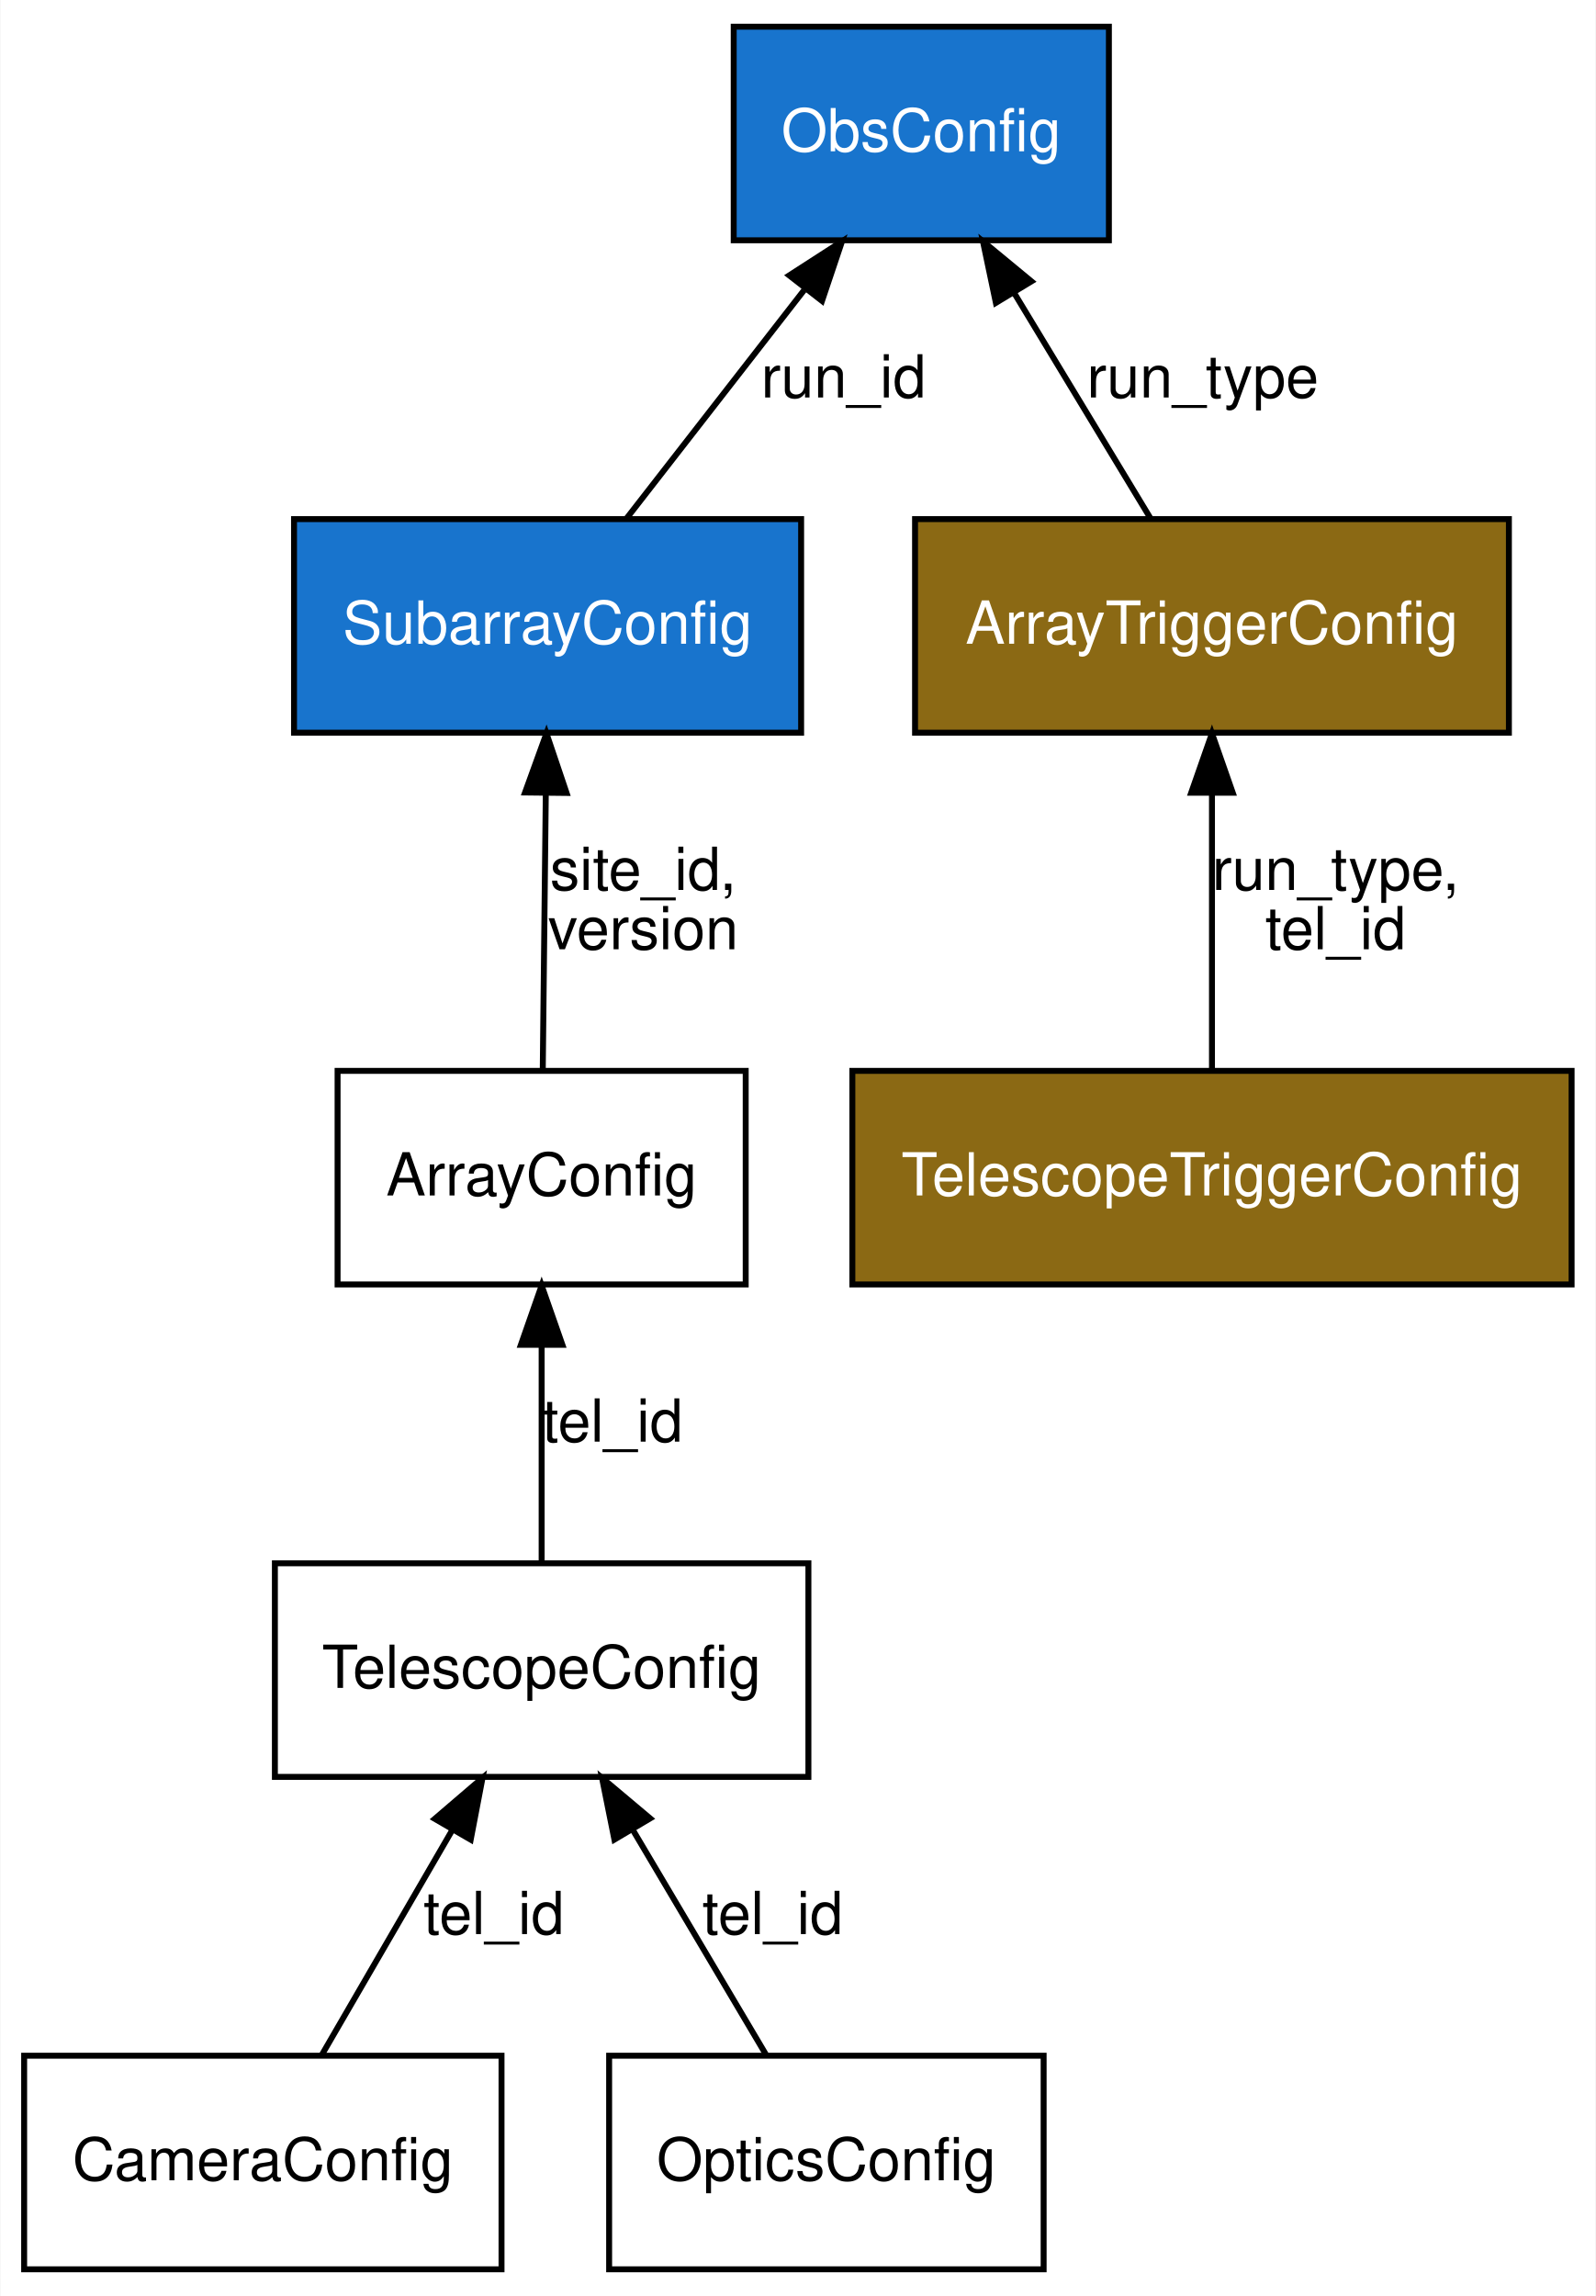
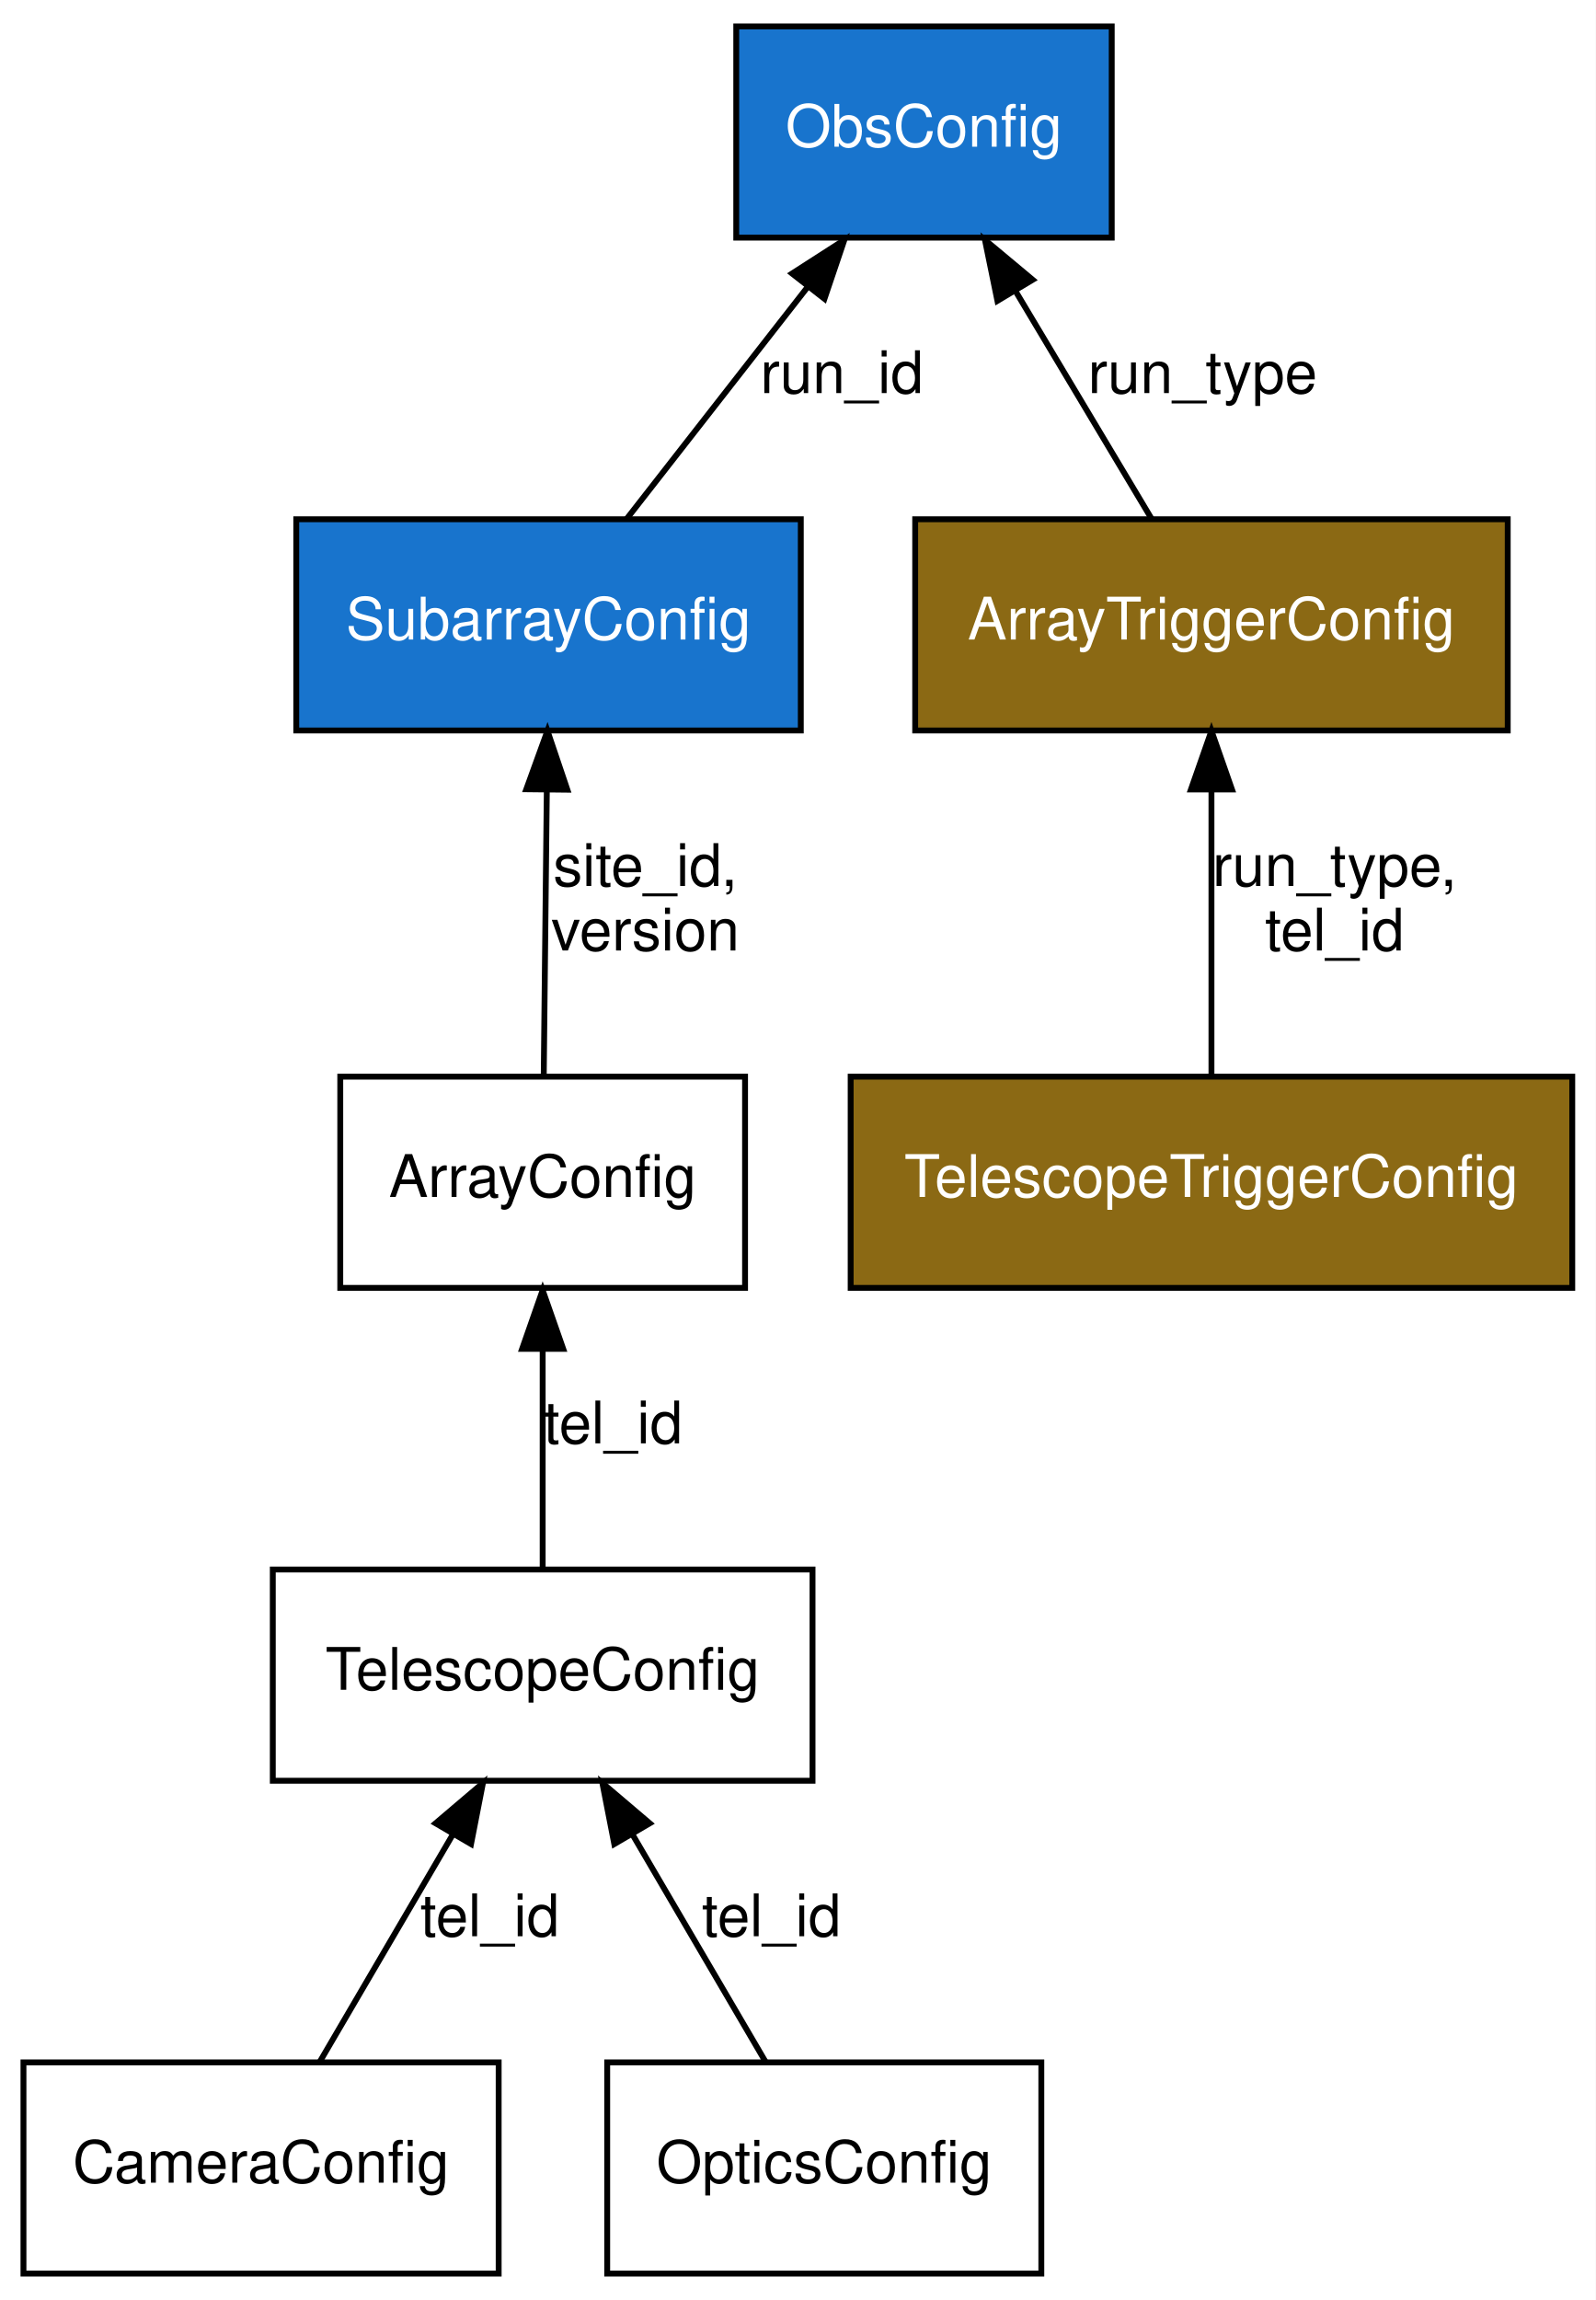
- <svg xmlns="http://www.w3.org/2000/svg" width="269pt" height="387pt" viewBox="0.00 0.00 268.86 387.00">
-   <g id="graph0" class="graph" transform="scale(1 1) rotate(0) translate(4 383)">
-     <polygon fill="white" stroke="none" points="-4,4 -4,-383 264.858,-383 264.858,4 -4,4" />
+ <svg xmlns="http://www.w3.org/2000/svg" width="272pt" height="392pt" viewBox="0.00 0.00 272.00 392.00">
+   <g id="graph0" class="graph" transform="scale(1 1) rotate(0) translate(4 388)">
+     <polygon fill="white" stroke="none" points="-4,4 -4,-388 268,-388 268,4 -4,4" />
    <g id="node1" class="node">
-       <polygon fill="#1874cd" stroke="black" points="119.613,-342.5 119.613,-378.5 182.859,-378.5 182.859,-342.5 119.613,-342.5" />
-       <text text-anchor="middle" x="151.236" y="-357.5" font-family="Helvetica Neue, Helvetica, Arial, sans-serif" font-size="10.00" fill="white">ObsConfig</text>
+       <polygon fill="#1874cd" stroke="black" points="121.5,-347.5 121.5,-383.5 185.5,-383.5 185.5,-347.5 121.5,-347.5" />
+       <text text-anchor="middle" x="153.5" y="-363" font-family="Helvetica Neue, Helvetica, Arial, sans-serif" font-size="10.00" fill="white">ObsConfig</text>
    </g>
    <g id="node2" class="node">
-       <polygon fill="#1874cd" stroke="black" points="45.495,-259.5 45.495,-295.5 130.978,-295.5 130.978,-259.5 45.495,-259.5" />
-       <text text-anchor="middle" x="88.236" y="-274.5" font-family="Helvetica Neue, Helvetica, Arial, sans-serif" font-size="10.00" fill="white">SubarrayConfig</text>
+       <polygon fill="#1874cd" stroke="black" points="46.5,-263.5 46.5,-299.5 132.5,-299.5 132.5,-263.5 46.5,-263.5" />
+       <text text-anchor="middle" x="89.5" y="-279" font-family="Helvetica Neue, Helvetica, Arial, sans-serif" font-size="10.00" fill="white">SubarrayConfig</text>
    </g>
    <g id="edge1" class="edge">
-       <path fill="none" stroke="black" d="M131.472,-334.088C121.738,-321.574 110.26,-306.817 101.578,-295.653" />
-       <polygon fill="black" stroke="black" points="128.973,-336.577 137.876,-342.322 134.499,-332.28 128.973,-336.577" />
-       <text text-anchor="middle" x="138.135" y="-316" font-family="Helvetica Neue, Helvetica, Arial, sans-serif" font-size="10.00">run_id</text>
+       <path fill="none" stroke="black" d="M133.662,-339.083C123.641,-326.243 111.751,-311.009 102.834,-299.584" />
+       <polygon fill="black" stroke="black" points="131.015,-341.38 139.927,-347.11 136.534,-337.073 131.015,-341.38" />
+       <text text-anchor="middle" x="139.5" y="-321" font-family="Helvetica Neue, Helvetica, Arial, sans-serif" font-size="10.00">run_id</text>
    </g>
    <g id="node3" class="node">
-       <polygon fill="#8b6914" stroke="black" points="150.183,-259.5 150.183,-295.5 250.29,-295.5 250.29,-259.5 150.183,-259.5" />
-       <text text-anchor="middle" x="200.236" y="-274.5" font-family="Helvetica Neue, Helvetica, Arial, sans-serif" font-size="10.00" fill="white">ArrayTriggerConfig</text>
+       <polygon fill="#8b6914" stroke="black" points="152,-263.5 152,-299.5 253,-299.5 253,-263.5 152,-263.5" />
+       <text text-anchor="middle" x="202.5" y="-279" font-family="Helvetica Neue, Helvetica, Arial, sans-serif" font-size="10.00" fill="white">ArrayTriggerConfig</text>
    </g>
    <g id="edge2" class="edge">
-       <path fill="none" stroke="black" d="M166.828,-333.727C174.351,-321.29 183.171,-306.709 189.86,-295.653" />
-       <polygon fill="black" stroke="black" points="163.809,-331.954 161.628,-342.322 169.799,-335.577 163.809,-331.954" />
-       <text text-anchor="middle" x="198.694" y="-316" font-family="Helvetica Neue, Helvetica, Arial, sans-serif" font-size="10.00">run_type</text>
+       <path fill="none" stroke="black" d="M169.128,-338.346C176.707,-325.664 185.594,-310.791 192.291,-299.584" />
+       <polygon fill="black" stroke="black" points="166.017,-336.73 163.892,-347.11 172.026,-340.321 166.017,-336.73" />
+       <text text-anchor="middle" x="201" y="-321" font-family="Helvetica Neue, Helvetica, Arial, sans-serif" font-size="10.00">run_type</text>
    </g>
    <g id="node5" class="node">
-       <polygon fill="none" stroke="black" points="52.837,-166.5 52.837,-202.5 121.635,-202.5 121.635,-166.5 52.837,-166.5" />
-       <text text-anchor="middle" x="87.236" y="-181.5" font-family="Helvetica Neue, Helvetica, Arial, sans-serif" font-size="10.00">ArrayConfig</text>
+       <polygon fill="none" stroke="black" points="54,-168.5 54,-204.5 123,-204.5 123,-168.5 54,-168.5" />
+       <text text-anchor="middle" x="88.5" y="-184" font-family="Helvetica Neue, Helvetica, Arial, sans-serif" font-size="10.00">ArrayConfig</text>
    </g>
    <g id="edge4" class="edge">
-       <path fill="none" stroke="black" d="M87.935,-249.049C87.768,-233.919 87.567,-215.611 87.424,-202.54" />
-       <polygon fill="black" stroke="black" points="84.439,-249.423 88.048,-259.384 91.438,-249.346 84.439,-249.423" />
-       <text text-anchor="middle" x="104.354" y="-233" font-family="Helvetica Neue, Helvetica, Arial, sans-serif" font-size="10.00">site_id,</text>
-       <text text-anchor="middle" x="104.354" y="-223" font-family="Helvetica Neue, Helvetica, Arial, sans-serif" font-size="10.00">version</text>
+       <path fill="none" stroke="black" d="M89.207,-253.27C89.039,-237.595 88.832,-218.37 88.686,-204.764" />
+       <polygon fill="black" stroke="black" points="85.709,-253.481 89.317,-263.442 92.709,-253.405 85.709,-253.481" />
+       <text text-anchor="middle" x="106" y="-237" font-family="Helvetica Neue, Helvetica, Arial, sans-serif" font-size="10.00">site_id,</text>
+       <text text-anchor="middle" x="106" y="-226" font-family="Helvetica Neue, Helvetica, Arial, sans-serif" font-size="10.00">version</text>
    </g>
    <g id="node4" class="node">
-       <polygon fill="#8b6914" stroke="black" points="139.614,-166.5 139.614,-202.5 260.858,-202.5 260.858,-166.5 139.614,-166.5" />
-       <text text-anchor="middle" x="200.236" y="-181.5" font-family="Helvetica Neue, Helvetica, Arial, sans-serif" font-size="10.00" fill="white">TelescopeTriggerConfig</text>
+       <polygon fill="#8b6914" stroke="black" points="141,-168.5 141,-204.5 264,-204.5 264,-168.5 141,-168.5" />
+       <text text-anchor="middle" x="202.5" y="-184" font-family="Helvetica Neue, Helvetica, Arial, sans-serif" font-size="10.00" fill="white">TelescopeTriggerConfig</text>
    </g>
    <g id="edge3" class="edge">
-       <path fill="none" stroke="black" d="M200.236,-249.049C200.236,-233.919 200.236,-215.611 200.236,-202.54" />
-       <polygon fill="black" stroke="black" points="196.736,-249.384 200.236,-259.384 203.736,-249.384 196.736,-249.384" />
-       <text text-anchor="middle" x="221.083" y="-233" font-family="Helvetica Neue, Helvetica, Arial, sans-serif" font-size="10.00">run_type,</text>
-       <text text-anchor="middle" x="221.083" y="-223" font-family="Helvetica Neue, Helvetica, Arial, sans-serif" font-size="10.00">tel_id</text>
+       <path fill="none" stroke="black" d="M202.5,-253.27C202.5,-237.595 202.5,-218.37 202.5,-204.764" />
+       <polygon fill="black" stroke="black" points="199,-253.442 202.5,-263.442 206,-253.442 199,-253.442" />
+       <text text-anchor="middle" x="223.5" y="-237" font-family="Helvetica Neue, Helvetica, Arial, sans-serif" font-size="10.00">run_type,</text>
+       <text text-anchor="middle" x="223.5" y="-226" font-family="Helvetica Neue, Helvetica, Arial, sans-serif" font-size="10.00">tel_id</text>
    </g>
    <g id="node6" class="node">
-       <polygon fill="none" stroke="black" points="42.269,-83.5 42.269,-119.5 132.204,-119.5 132.204,-83.5 42.269,-83.5" />
-       <text text-anchor="middle" x="87.236" y="-98.5" font-family="Helvetica Neue, Helvetica, Arial, sans-serif" font-size="10.00">TelescopeConfig</text>
+       <polygon fill="none" stroke="black" points="42.5,-84.5 42.5,-120.5 134.5,-120.5 134.5,-84.5 42.5,-84.5" />
+       <text text-anchor="middle" x="88.5" y="-100" font-family="Helvetica Neue, Helvetica, Arial, sans-serif" font-size="10.00">TelescopeConfig</text>
    </g>
    <g id="edge5" class="edge">
-       <path fill="none" stroke="black" d="M87.236,-156.268C87.236,-144.163 87.236,-130.28 87.236,-119.653" />
-       <polygon fill="black" stroke="black" points="83.736,-156.322 87.236,-166.322 90.736,-156.322 83.736,-156.322" />
-       <text text-anchor="middle" x="99.189" y="-140" font-family="Helvetica Neue, Helvetica, Arial, sans-serif" font-size="10.00">tel_id</text>
+       <path fill="none" stroke="black" d="M88.5,-157.859C88.5,-145.515 88.5,-131.356 88.5,-120.584" />
+       <polygon fill="black" stroke="black" points="85,-158.11 88.5,-168.11 92,-158.11 85,-158.11" />
+       <text text-anchor="middle" x="100.5" y="-142" font-family="Helvetica Neue, Helvetica, Arial, sans-serif" font-size="10.00">tel_id</text>
    </g>
    <g id="node7" class="node">
-       <polygon fill="none" stroke="black" points="0,-0.5 0,-36.5 80.473,-36.5 80.473,-0.5 0,-0.5" />
-       <text text-anchor="middle" x="40.236" y="-15.5" font-family="Helvetica Neue, Helvetica, Arial, sans-serif" font-size="10.00">CameraConfig</text>
+       <polygon fill="none" stroke="black" points="0,-0.5 0,-36.5 81,-36.5 81,-0.5 0,-0.5" />
+       <text text-anchor="middle" x="40.5" y="-16" font-family="Helvetica Neue, Helvetica, Arial, sans-serif" font-size="10.00">CameraConfig</text>
    </g>
    <g id="edge6" class="edge">
-       <path fill="none" stroke="black" d="M72.071,-74.364C64.901,-62.007 56.542,-47.602 50.19,-36.653" />
-       <polygon fill="black" stroke="black" points="69.223,-76.429 77.269,-83.322 75.277,-72.916 69.223,-76.429" />
-       <text text-anchor="middle" x="79.189" y="-57" font-family="Helvetica Neue, Helvetica, Arial, sans-serif" font-size="10.00">tel_id</text>
+       <path fill="none" stroke="black" d="M73.191,-75.346C65.767,-62.664 57.061,-47.791 50.5,-36.584" />
+       <polygon fill="black" stroke="black" points="70.248,-77.248 78.32,-84.11 76.289,-73.712 70.248,-77.248" />
+       <text text-anchor="middle" x="79.5" y="-58" font-family="Helvetica Neue, Helvetica, Arial, sans-serif" font-size="10.00">tel_id</text>
    </g>
    <g id="node8" class="node">
-       <polygon fill="none" stroke="black" points="98.613,-0.5 98.613,-36.5 171.859,-36.5 171.859,-0.5 98.613,-0.5" />
-       <text text-anchor="middle" x="135.236" y="-15.5" font-family="Helvetica Neue, Helvetica, Arial, sans-serif" font-size="10.00">OpticsConfig</text>
+       <polygon fill="none" stroke="black" points="99.5,-0.5 99.5,-36.5 173.5,-36.5 173.5,-0.5 99.5,-0.5" />
+       <text text-anchor="middle" x="136.5" y="-16" font-family="Helvetica Neue, Helvetica, Arial, sans-serif" font-size="10.00">OpticsConfig</text>
    </g>
    <g id="edge7" class="edge">
-       <path fill="none" stroke="black" d="M102.725,-74.364C110.047,-62.007 118.583,-47.602 125.071,-36.653" />
-       <polygon fill="black" stroke="black" points="99.503,-72.935 97.416,-83.322 105.525,-76.503 99.503,-72.935" />
-       <text text-anchor="middle" x="126.189" y="-57" font-family="Helvetica Neue, Helvetica, Arial, sans-serif" font-size="10.00">tel_id</text>
+       <path fill="none" stroke="black" d="M103.809,-75.346C111.233,-62.664 119.939,-47.791 126.5,-36.584" />
+       <polygon fill="black" stroke="black" points="100.711,-73.712 98.68,-84.11 106.752,-77.248 100.711,-73.712" />
+       <text text-anchor="middle" x="127.5" y="-58" font-family="Helvetica Neue, Helvetica, Arial, sans-serif" font-size="10.00">tel_id</text>
    </g>
  </g>
</svg>
